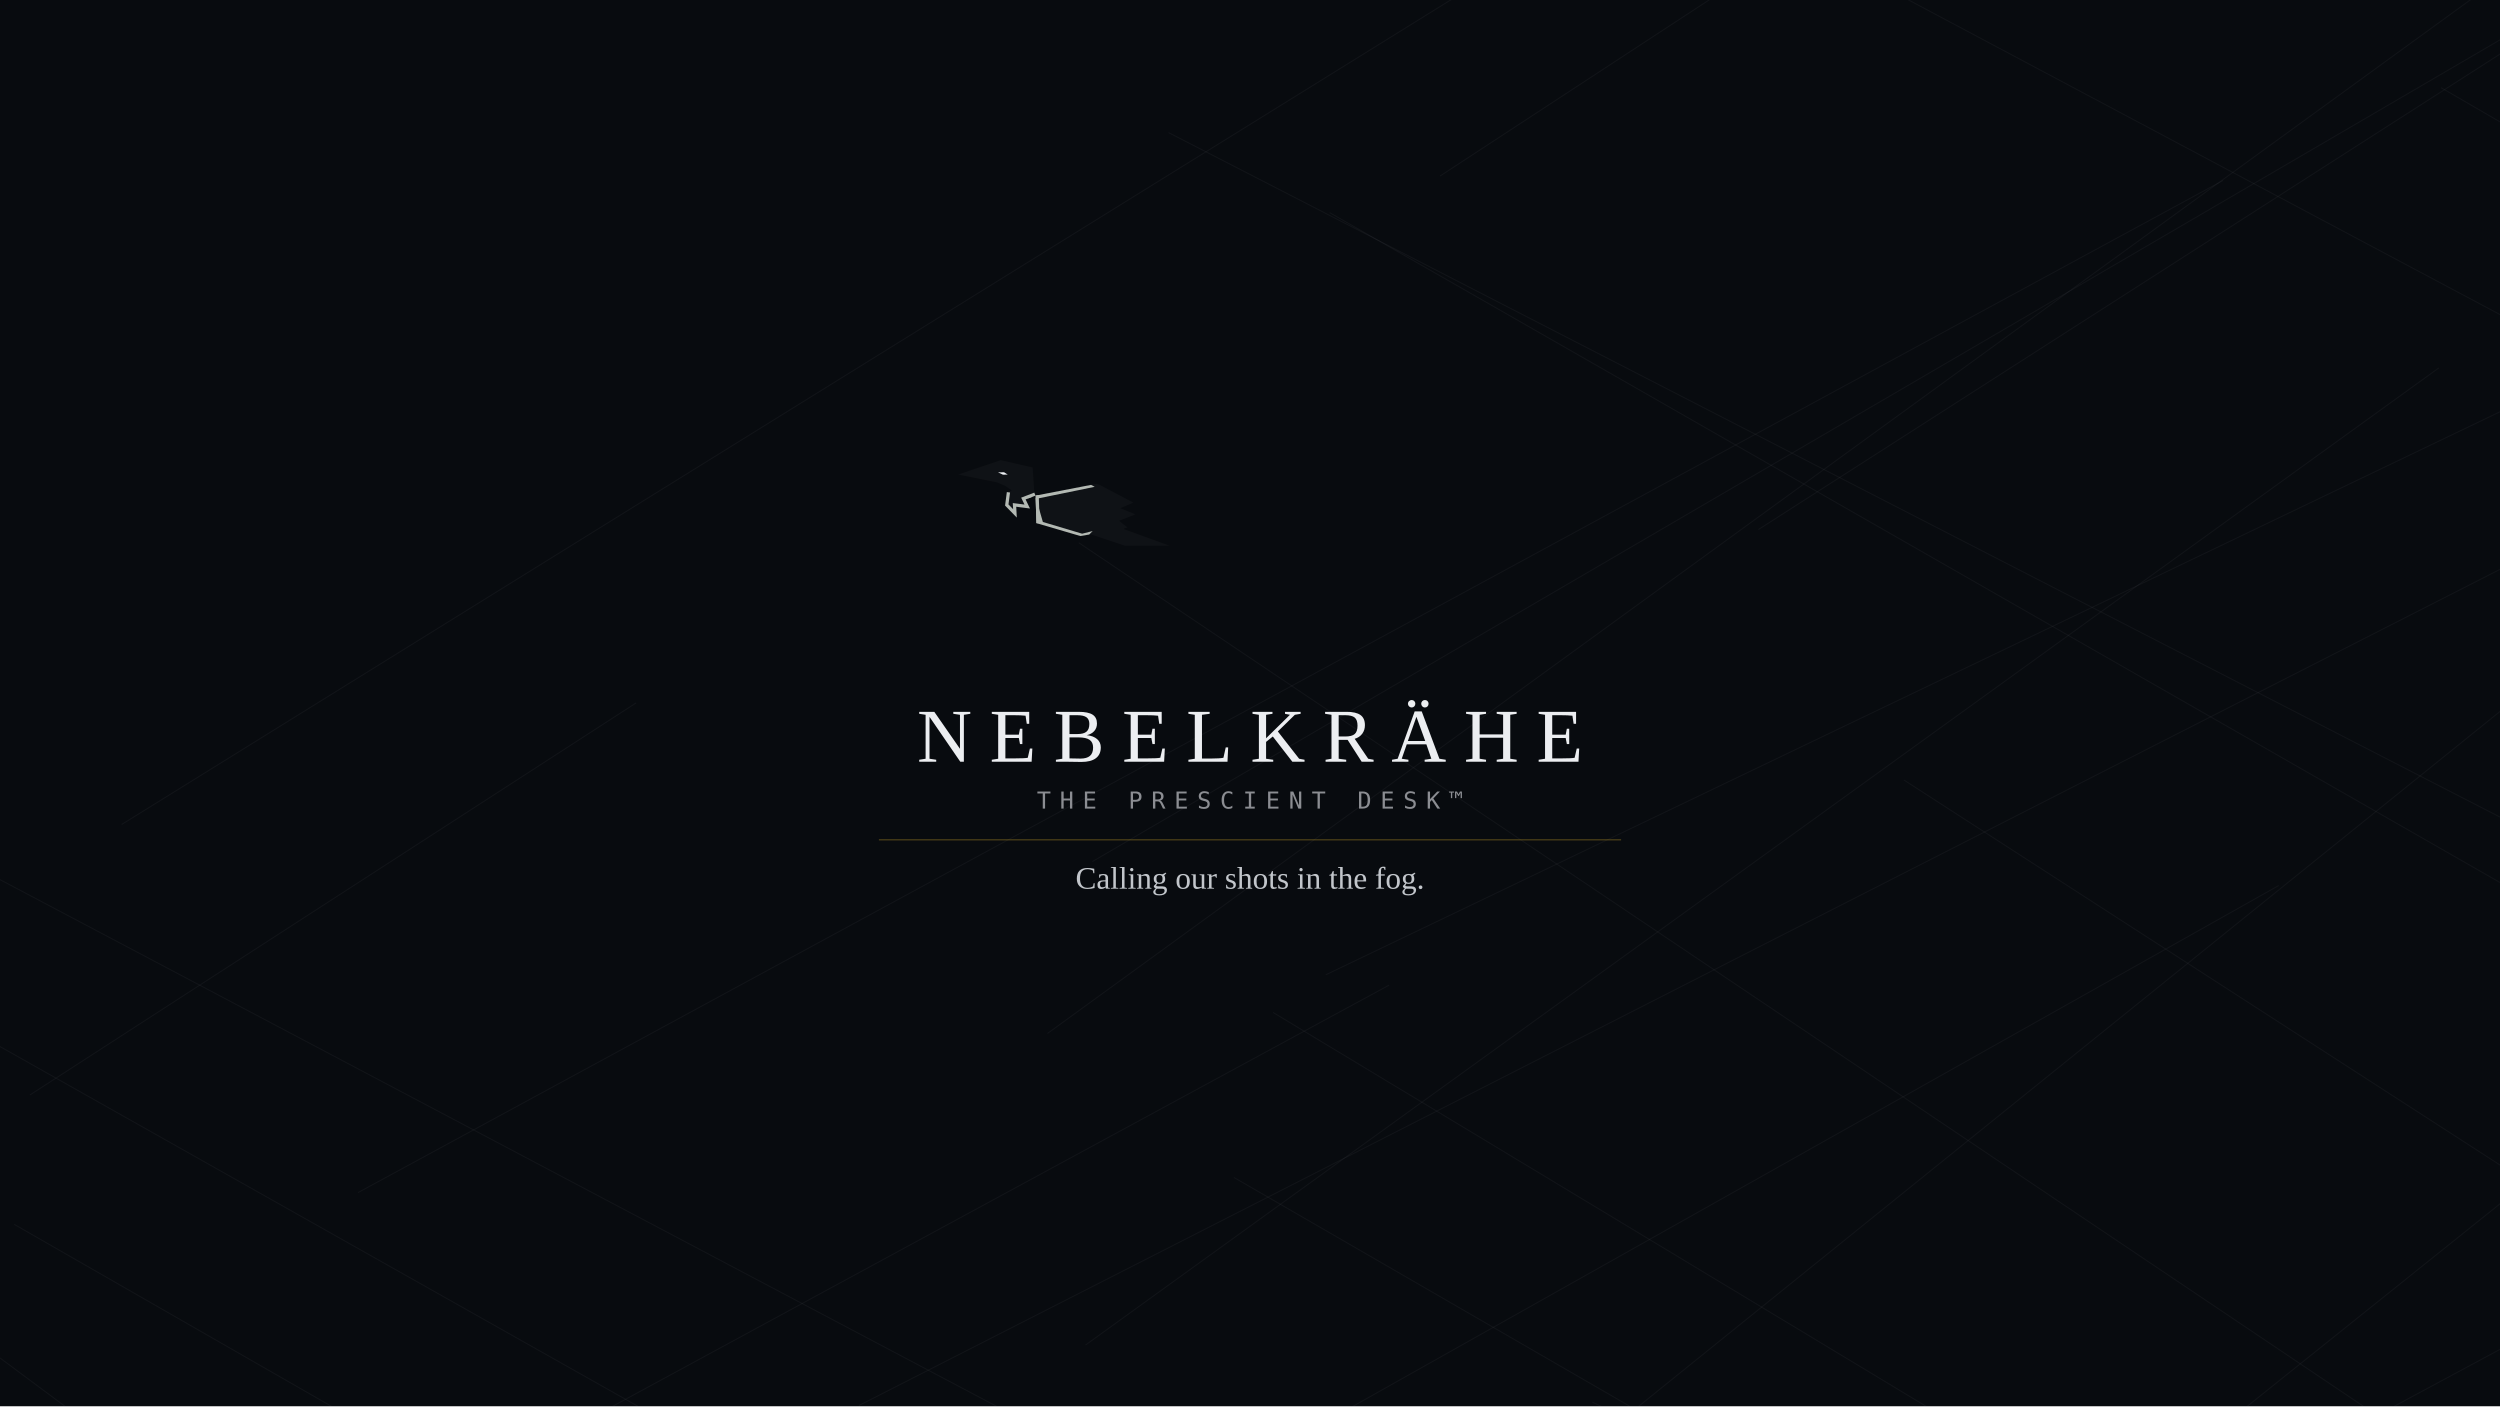
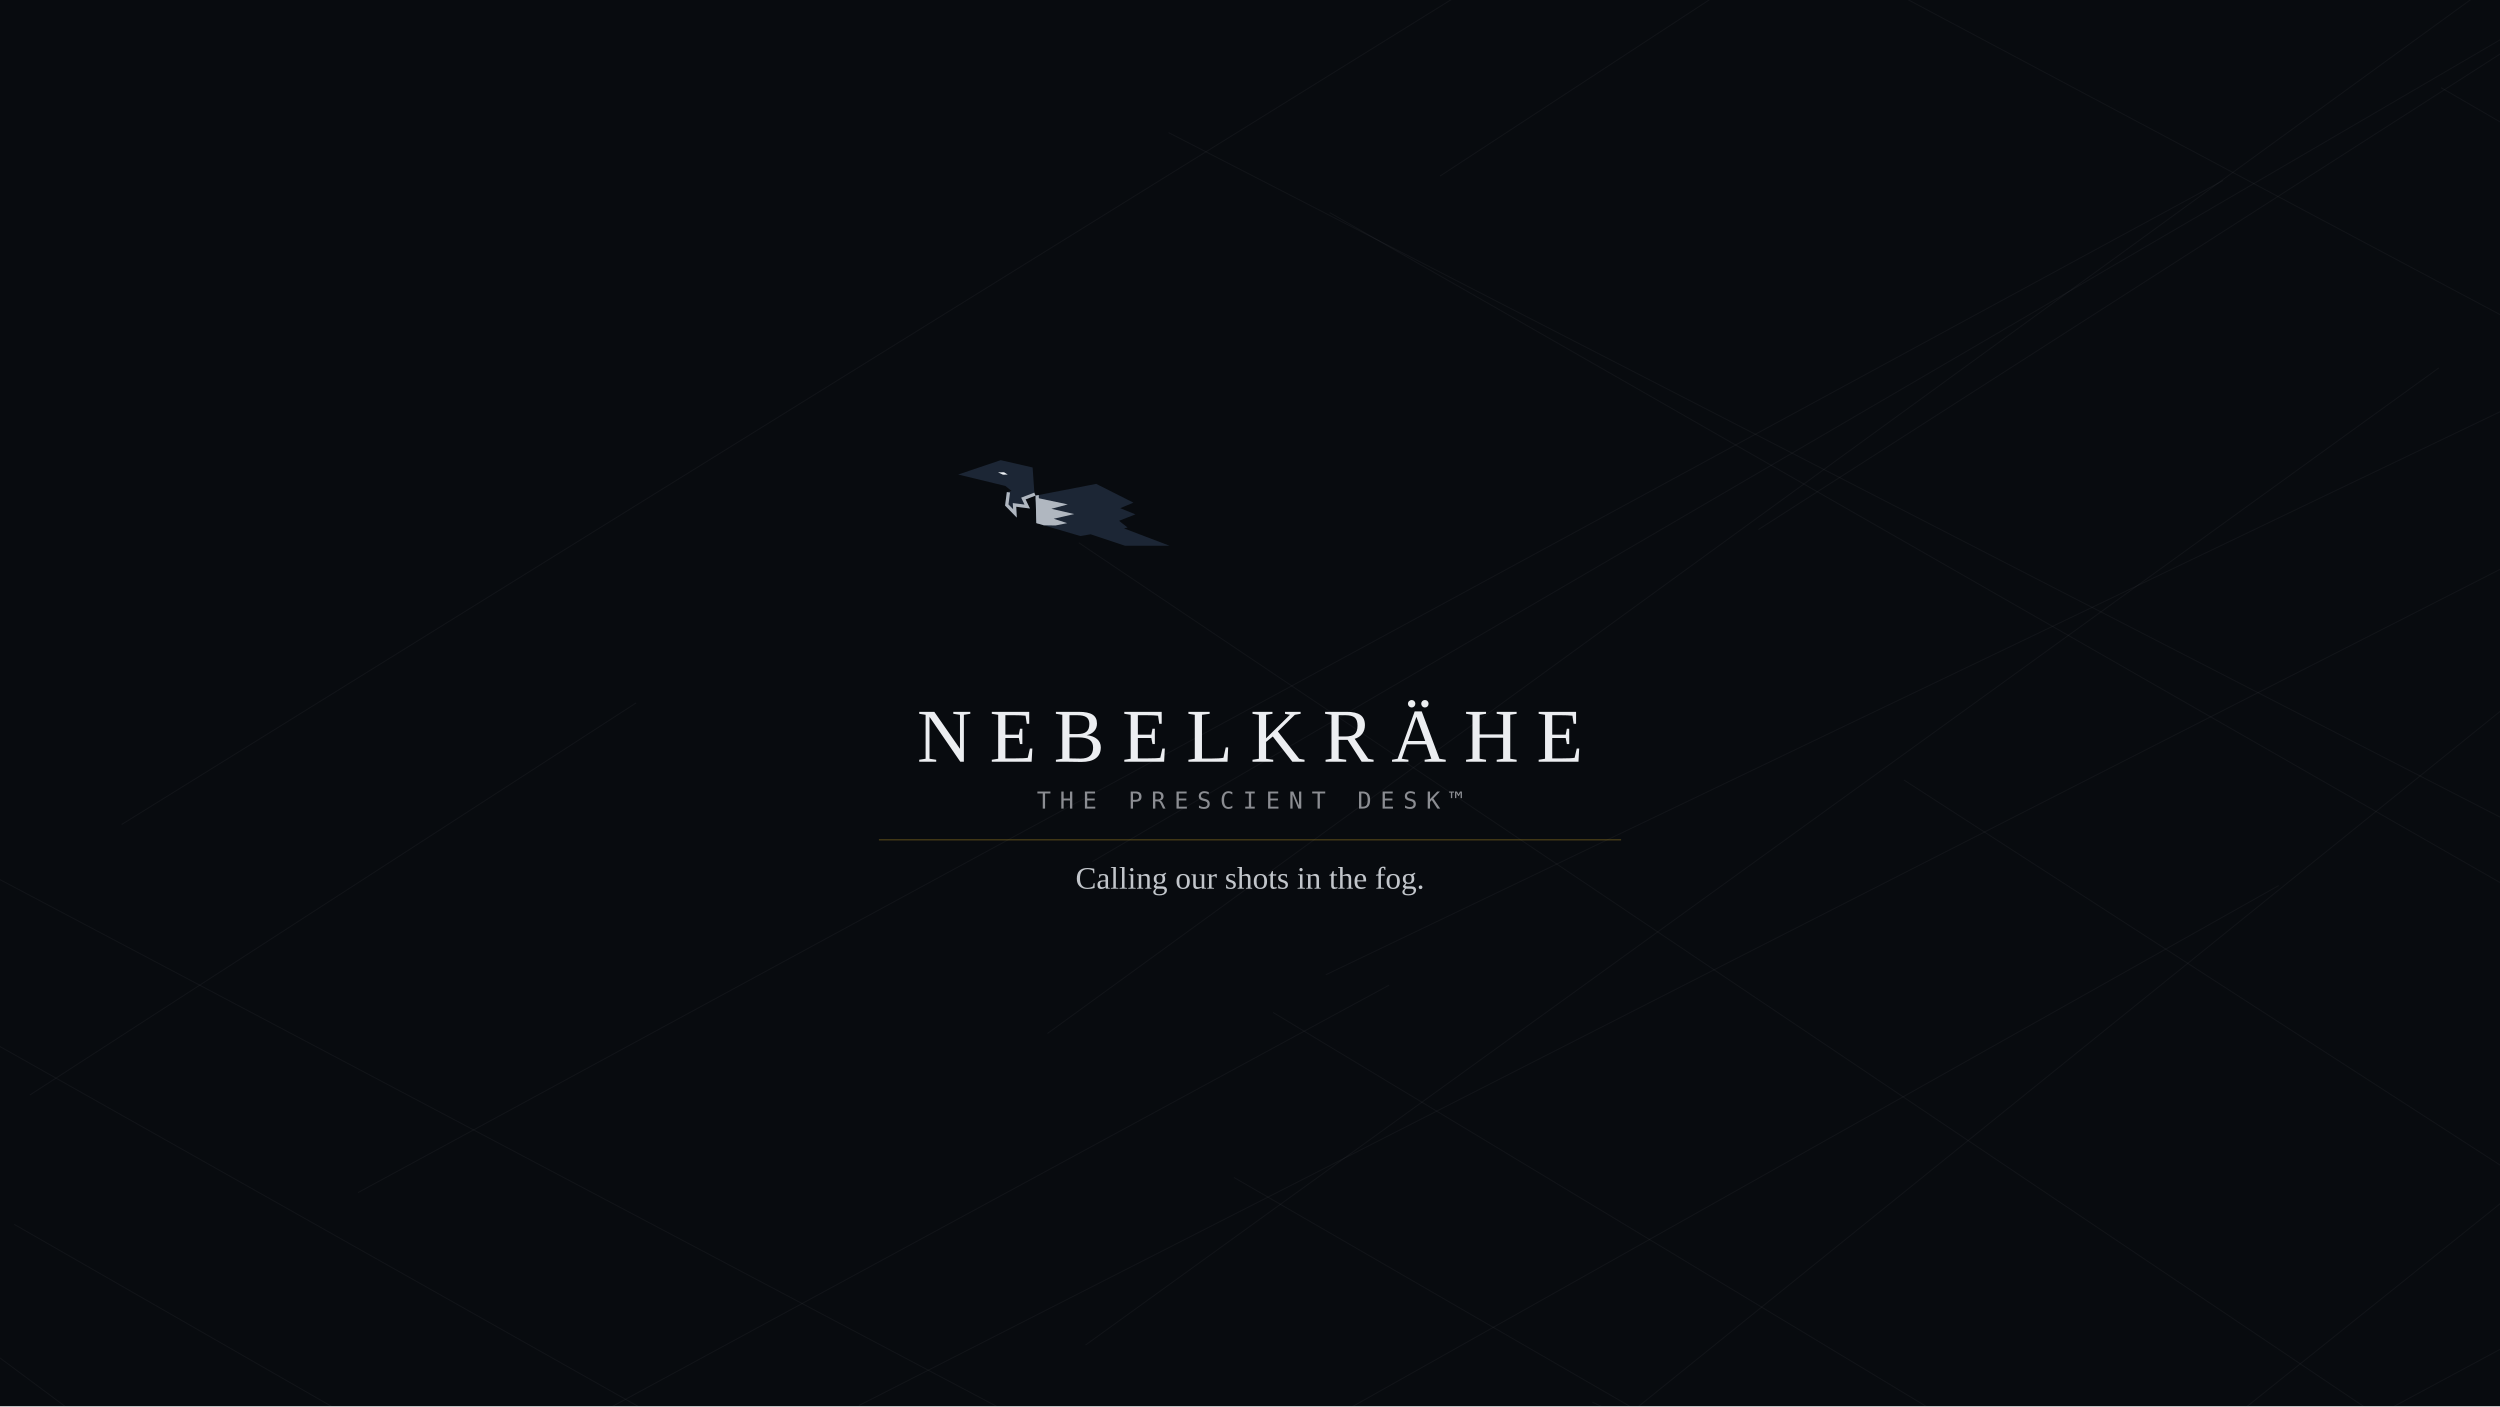
<svg xmlns="http://www.w3.org/2000/svg" viewBox="0 0 2560 1440" width="2560" height="1440">
  <rect width="2560" height="1440" fill="#080B0F" />
  <g stroke="#b9c6d4" stroke-opacity="0.055" stroke-width=".9" stroke-linecap="square">
    <line x1="2497" y1="1476" x2="4700" y2="238" />
    <line x1="2780" y1="620" x2="4238" y2="1658" />
    <line x1="1631" y1="1436" x2="2450" y2="1825" />
    <line x1="1197" y1="136" x2="2652" y2="884" />
    <line x1="561" y1="1476" x2="1422" y2="1009" />
    <line x1="15" y1="1254" x2="1115" y2="1885" />
    <line x1="31" y1="1121" x2="651" y2="720" />
    <line x1="1414" y1="1653" x2="3473" y2="-8" />
    <line x1="-185" y1="803" x2="2186" y2="2056" />
    <line x1="1950" y1="799" x2="3492" y2="1795" />
    <line x1="367" y1="1221" x2="2276" y2="185" />
    <line x1="2270" y1="1465" x2="3622" y2="382" />
    <line x1="125" y1="844" x2="1840" y2="-220" />
    <line x1="1119" y1="882" x2="2707" y2="-45" />
    <line x1="1304" y1="1037" x2="3297" y2="2239" />
    <line x1="2500" y1="90" x2="5122" y2="1611" />
    <line x1="-165" y1="1598" x2="1724" y2="2610" />
    <line x1="2394" y1="1471" x2="3123" y2="1079" />
    <line x1="2131" y1="-216" x2="3218" y2="298" />
    <line x1="1105" y1="556" x2="3817" y2="2379" />
    <line x1="1112" y1="1377" x2="2497" y2="377" />
    <line x1="1358" y1="998" x2="4259" y2="-393" />
    <line x1="-29" y1="1369" x2="1500" y2="2506" />
    <line x1="1475" y1="180" x2="3730" y2="-1296" />
    <line x1="2641" y1="280" x2="3474" y2="777" />
    <line x1="1772" y1="-97" x2="2744" y2="420" />
    <line x1="1362" y1="218" x2="4112" y2="1792" />
    <line x1="1197" y1="1546" x2="2333" y2="907" />
    <line x1="1073" y1="1058" x2="3142" y2="-445" />
    <line x1="1801" y1="542" x2="3930" y2="-823" />
    <line x1="1264" y1="1206" x2="3726" y2="2629" />
    <line x1="880" y1="1439" x2="2562" y2="582" />
    <line x1="2671" y1="60" x2="4097" y2="-764" />
    <line x1="-42" y1="1048" x2="1554" y2="1948" />
  </g>
  <g transform="translate(980,470) scale(0.3)">
    <defs>
      <clipPath id="cyt">
-         <path d="M149 4 L258 29 L264 116 L268 125 L475 85 L486 88 L602 149 L557 168 L609 189 L553 211 L582 234 L570 237 L571 240 L725 296 L573 296 L456 257 L421 263 L271 219 L268 125 L234 138 L249 169 L202 163 L204 200 L164 159 L170 113 L186 109 L185 106 L165 92 L137 80 L4 53 Z" />
+         <path d="M149 4 L258 29 L264 116 L268 125 L475 85 L602 149 L557 168 L609 189 L553 211 L582 234 L570 237 L725 296 L573 296 L456 257 L421 263 L271 219 L268 125 L234 138 L249 169 L202 163 L204 200 L164 159 L170 113 L186 109 L165 92 L4 53 Z" />
      </clipPath>
    </defs>
-     <path d="M149 4 L258 29 L264 116 L268 125 L475 85 L486 88 L602 149 L557 168 L609 189 L553 211 L582 234 L570 237 L571 240 L725 296 L573 296 L456 257 L421 263 L271 219 L268 125 L234 138 L249 169 L202 163 L204 200 L164 159 L170 113 L186 109 L185 106 L165 92 L137 80 L4 53 Z" fill="#0f1216" />
+     <path d="M149 4 L258 29 L264 116 L268 125 L475 85 L602 149 L557 168 L609 189 L553 211 L582 234 L570 237 L725 296 L573 296 L456 257 L421 263 L271 219 L268 125 L234 138 L249 169 L202 163 L204 200 L164 159 L170 113 L186 109 L165 92 L4 53 Z" fill="#1c2635" />
    <g clip-path="url(#cyt)">
-       <path d="M386 51 L470 95 L270 136 L267 102 L386 51 Z" fill="#b3b9b3" />
-       <path d="M242 127 L269 132 L293 215 L427 255 L463 246 L441 268 L314 280 L236 207 L238 169 L252 173 L242 127 Z" fill="#b3b9b3" />
-       <path d="M271 219 L268 125 L234 138 L249 169 L202 163 L204 200 L164 159 L170 113" fill="none" stroke="#b3b9b3" stroke-width="22" stroke-linejoin="miter" />
+       <path d="M269 132 L378 155 L322 170 L400 188 L330 204 L376 219 L336 227 L272 226 Z" fill="#b0b7c0" />
+       <path d="M271 219 L268 125 L234 138 L249 169 L202 163 L204 200 L164 159 L170 113" fill="none" stroke="#b0b7c0" stroke-width="22" stroke-linejoin="miter" />
    </g>
    <path d="M139.9 45.7 L160.5 45.3 L173.1 53.3 L156.6 53.5 Z" fill="#eef1f5" />
  </g>
  <text x="1280" y="780" font-family="'Cinzel','Trajan Pro',Georgia,'Times New Roman',serif" font-size="78" letter-spacing="18.0" fill="#eceef1" fill-opacity="1.0" text-anchor="middle">NEBELKRÄHE</text>
  <text x="1280" y="828" font-family="ui-monospace,Menlo,Consolas,monospace" font-size="24" letter-spacing="9.0" fill="#8b8d92" fill-opacity="1.0" text-anchor="middle">THE PRESCIENT DESK™</text>
  <line x1="900" y1="860" x2="1660" y2="860" stroke="#c9a227" stroke-opacity="0.45" />
  <text x="1280" y="910" font-family="'Cinzel','Trajan Pro',Georgia,'Times New Roman',serif" font-size="32" letter-spacing="0.0" fill="#c2c6cb" fill-opacity="1.0" text-anchor="middle">Calling our shots in the fog.</text>
</svg>
